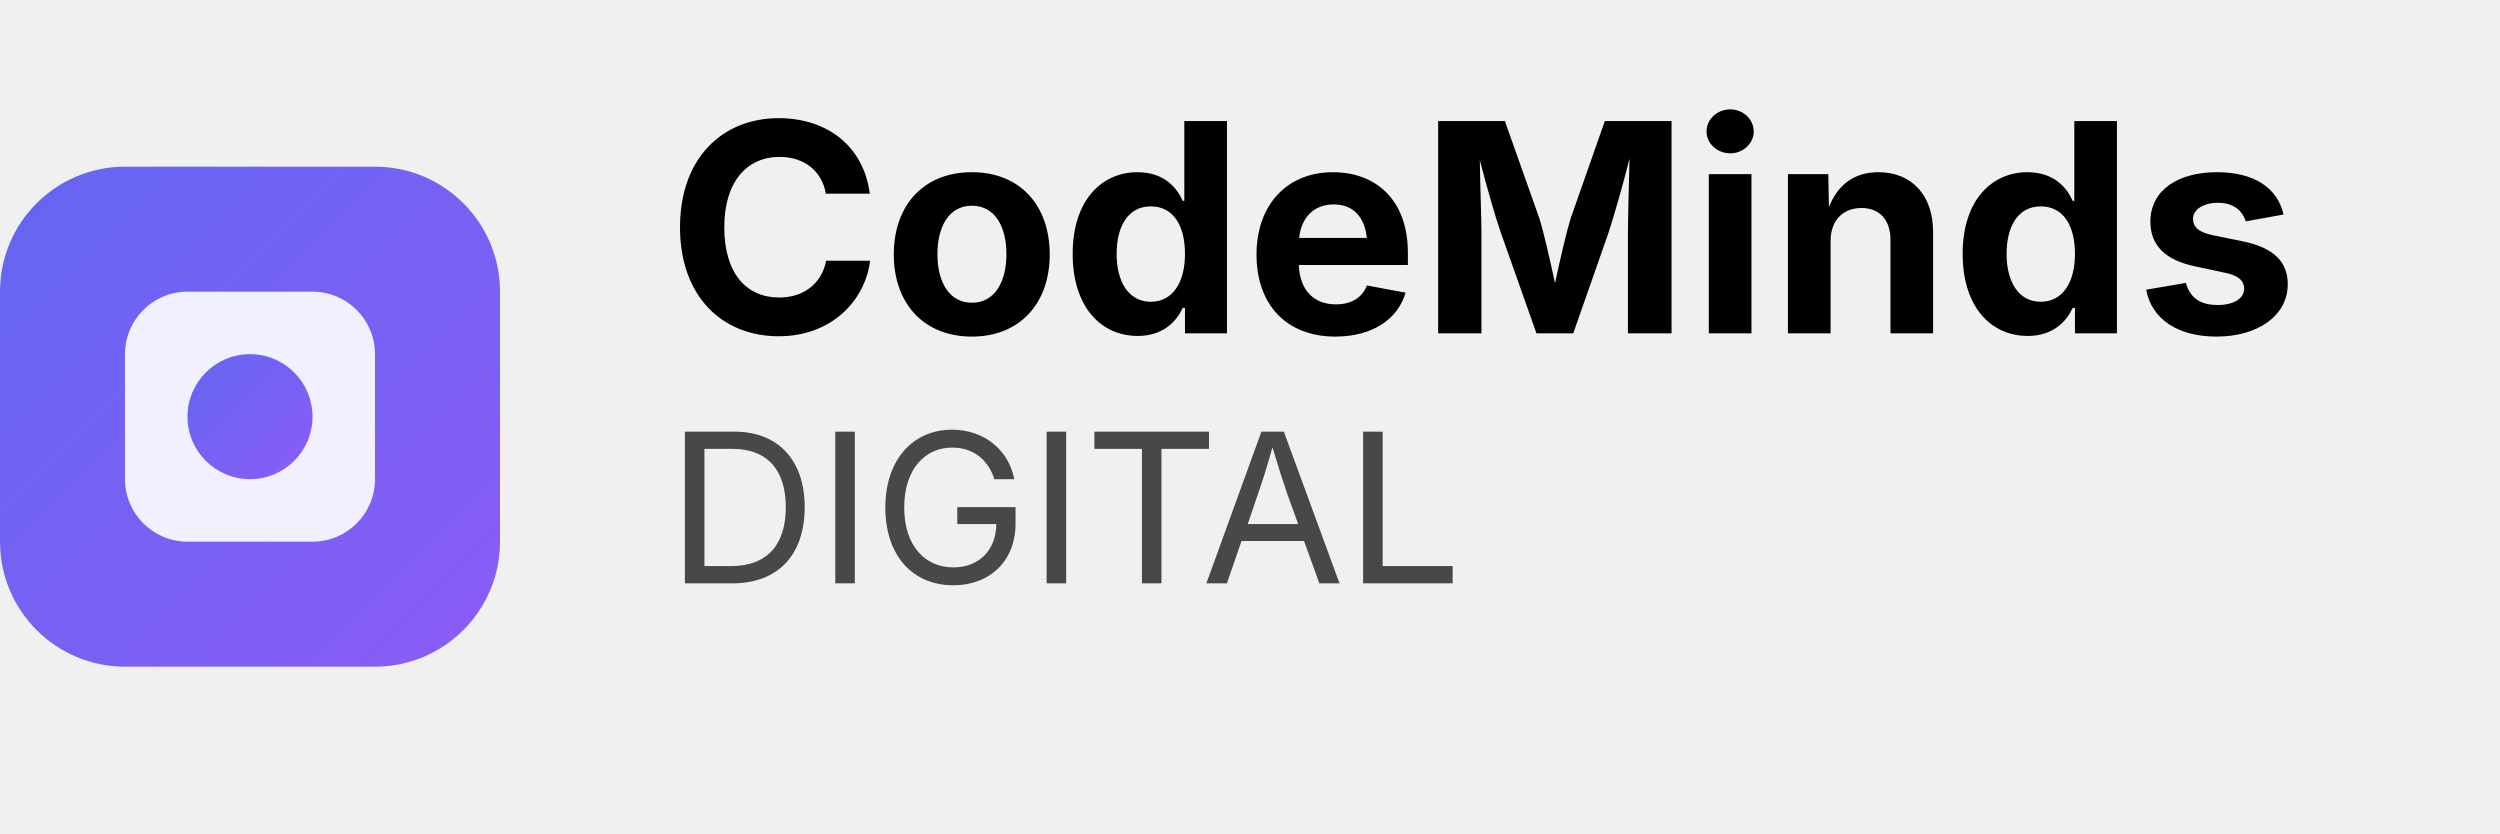
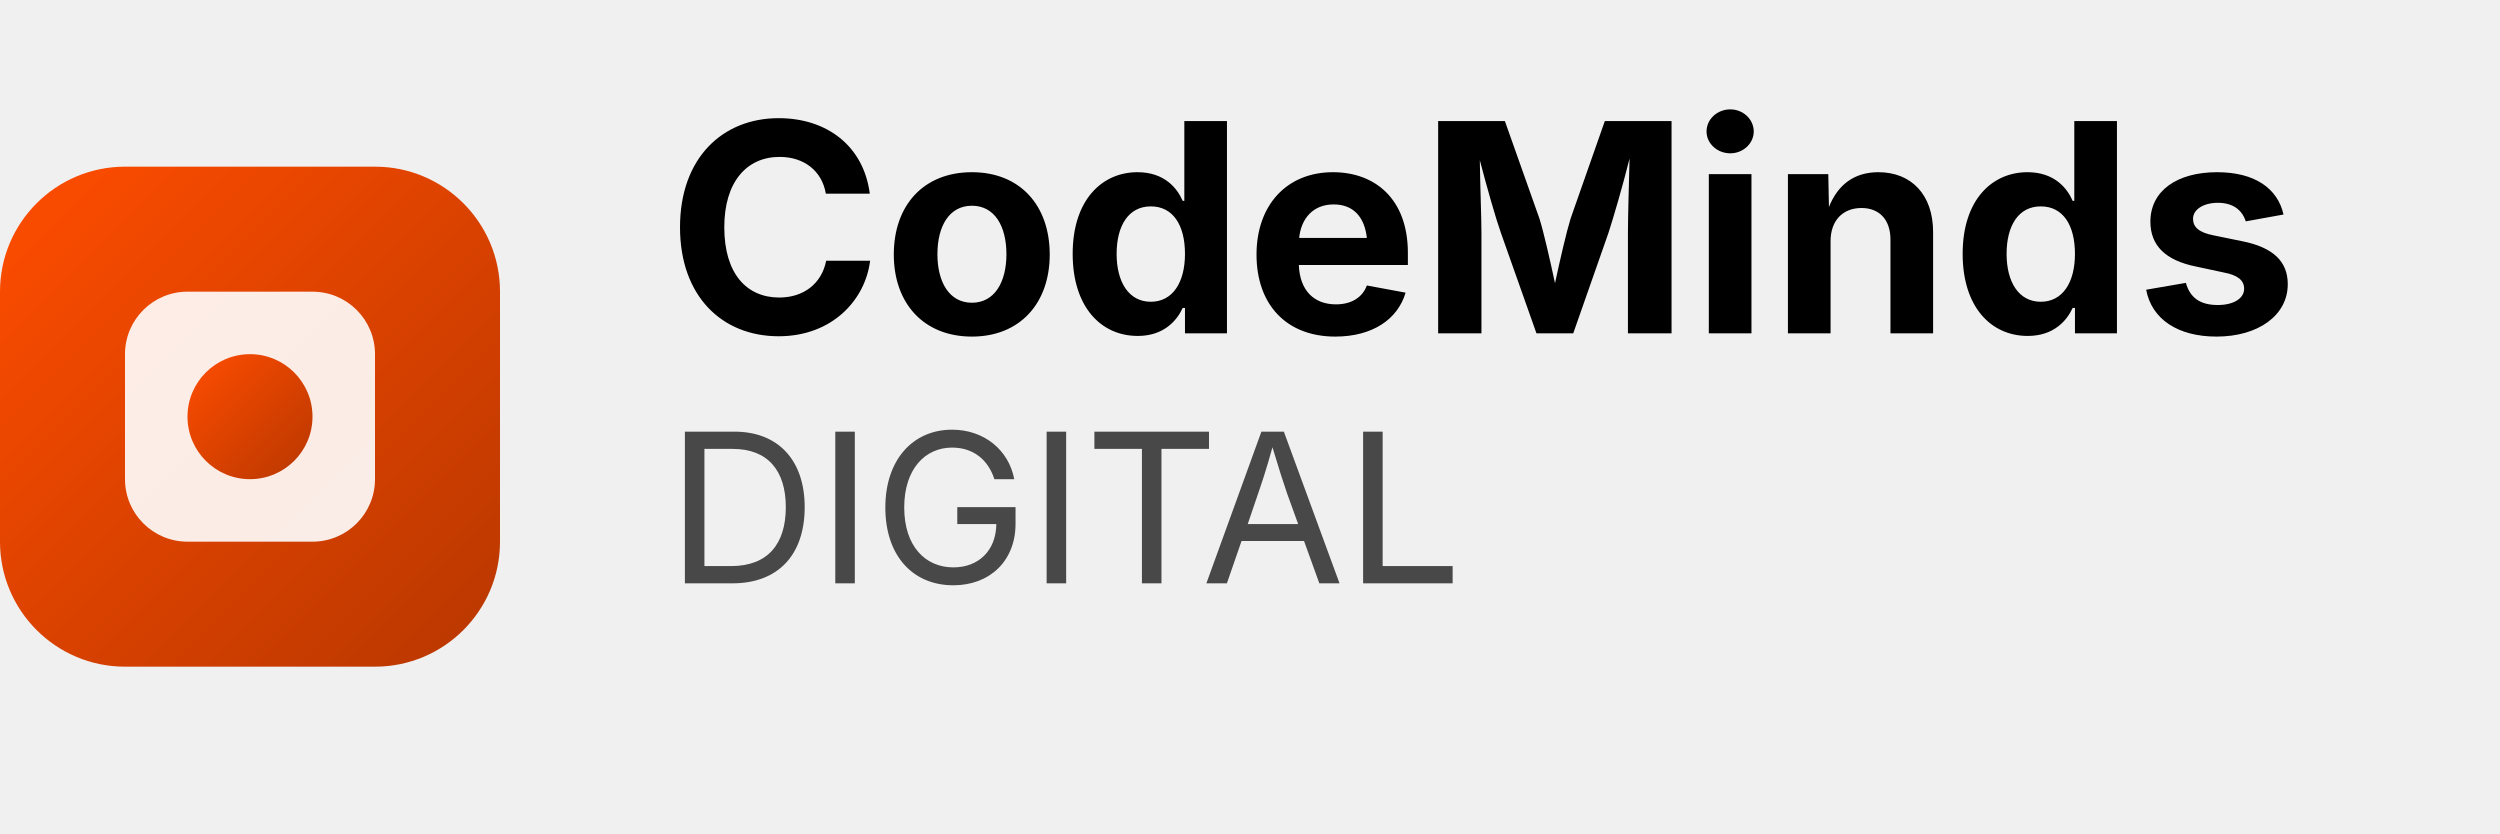
<svg xmlns="http://www.w3.org/2000/svg" width="120" height="40" viewBox="0 0 120 40" fill="none">
  <defs>
    <linearGradient id="logoGradient" x1="0%" y1="0%" x2="100%" y2="100%">
-       <stop offset="0%" style="stop-color:#6366F1;stop-opacity:1" />
-       <stop offset="100%" style="stop-color:#8B5CF6;stop-opacity:1" />
+       <stop offset="0%" style="stop-color:#FF4D00;stop-opacity:1" />
+       <stop offset="100%" style="stop-color:#B83700;stop-opacity:1" />
    </linearGradient>
  </defs>
  <rect x="0" y="8" width="24" height="24" rx="6" fill="url(#logoGradient)" />
  <rect x="6" y="14" width="12" height="12" rx="3" fill="white" opacity="0.9" />
  <circle cx="12" cy="20" r="3" fill="url(#logoGradient)" />
  <text x="32" y="16" font-family="Inter, sans-serif" font-size="14" font-weight="700" fill="currentColor">
    CodeMinds
  </text>
  <text x="32" y="28" font-family="Inter, sans-serif" font-size="10" font-weight="400" fill="currentColor" opacity="0.7">
    DIGITAL
  </text>
</svg>
